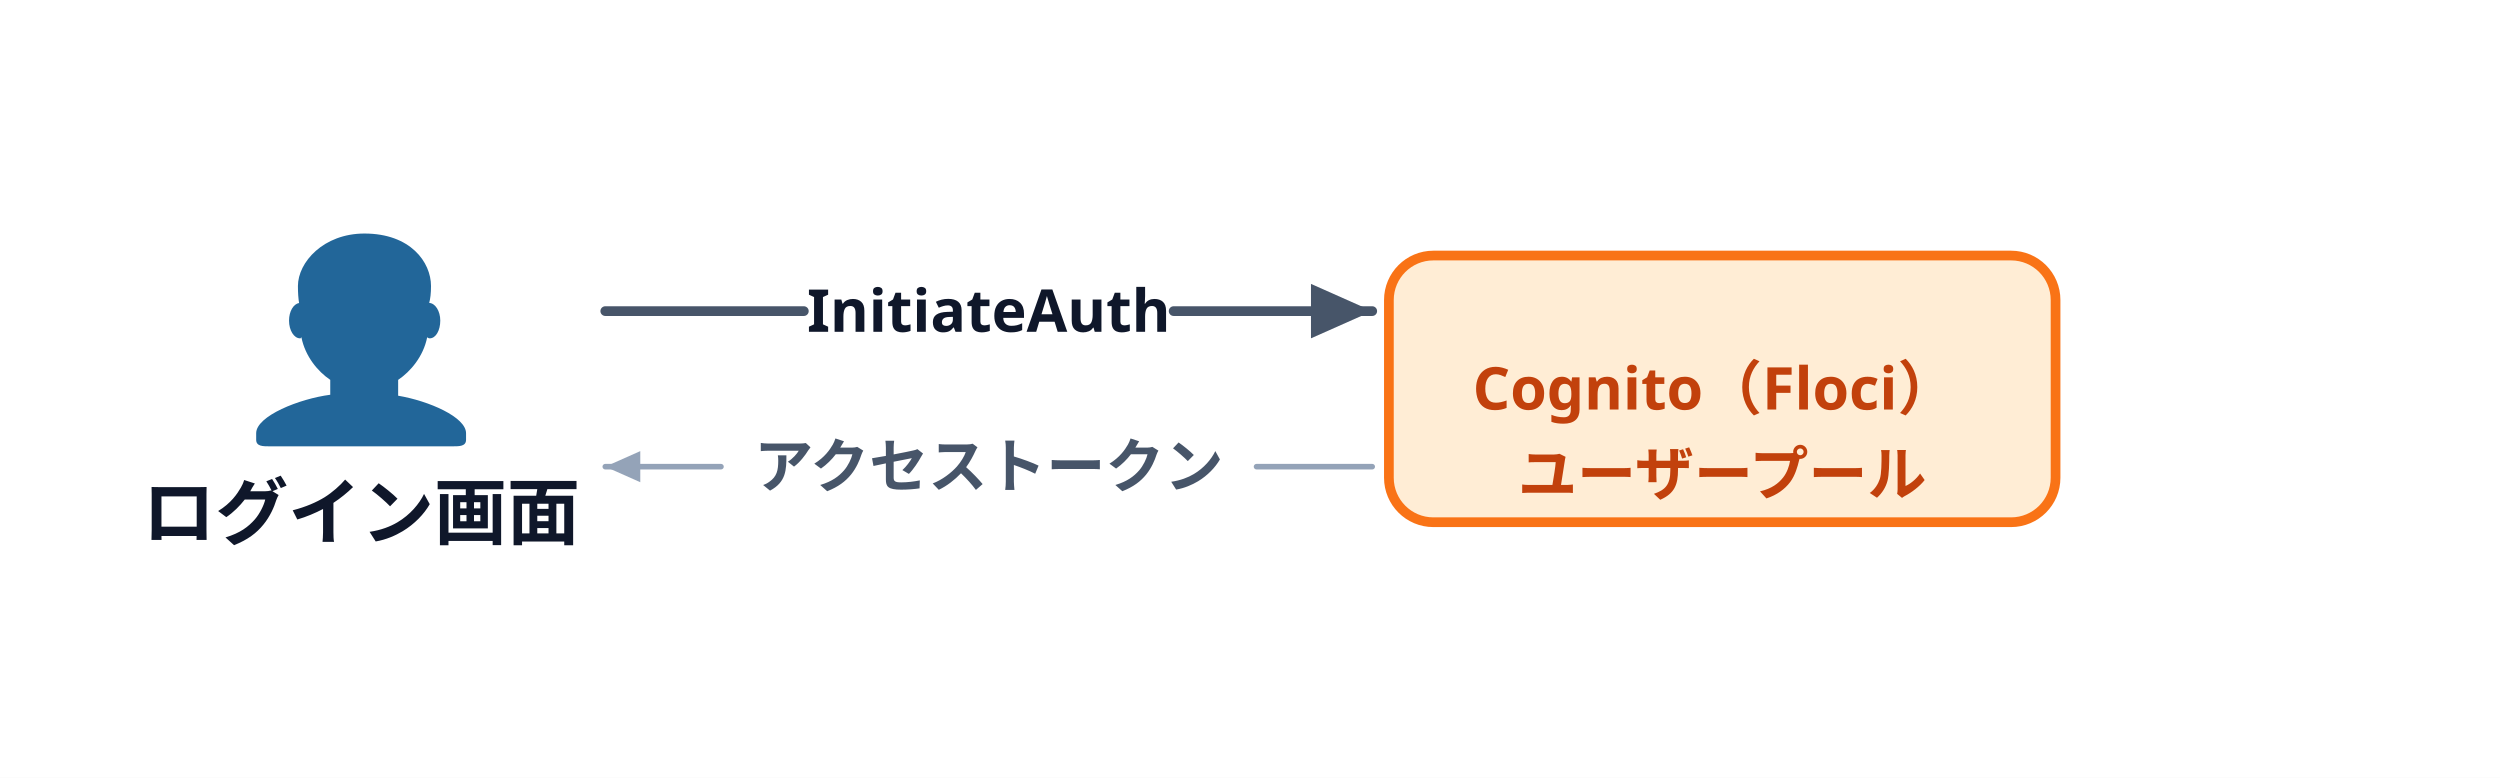
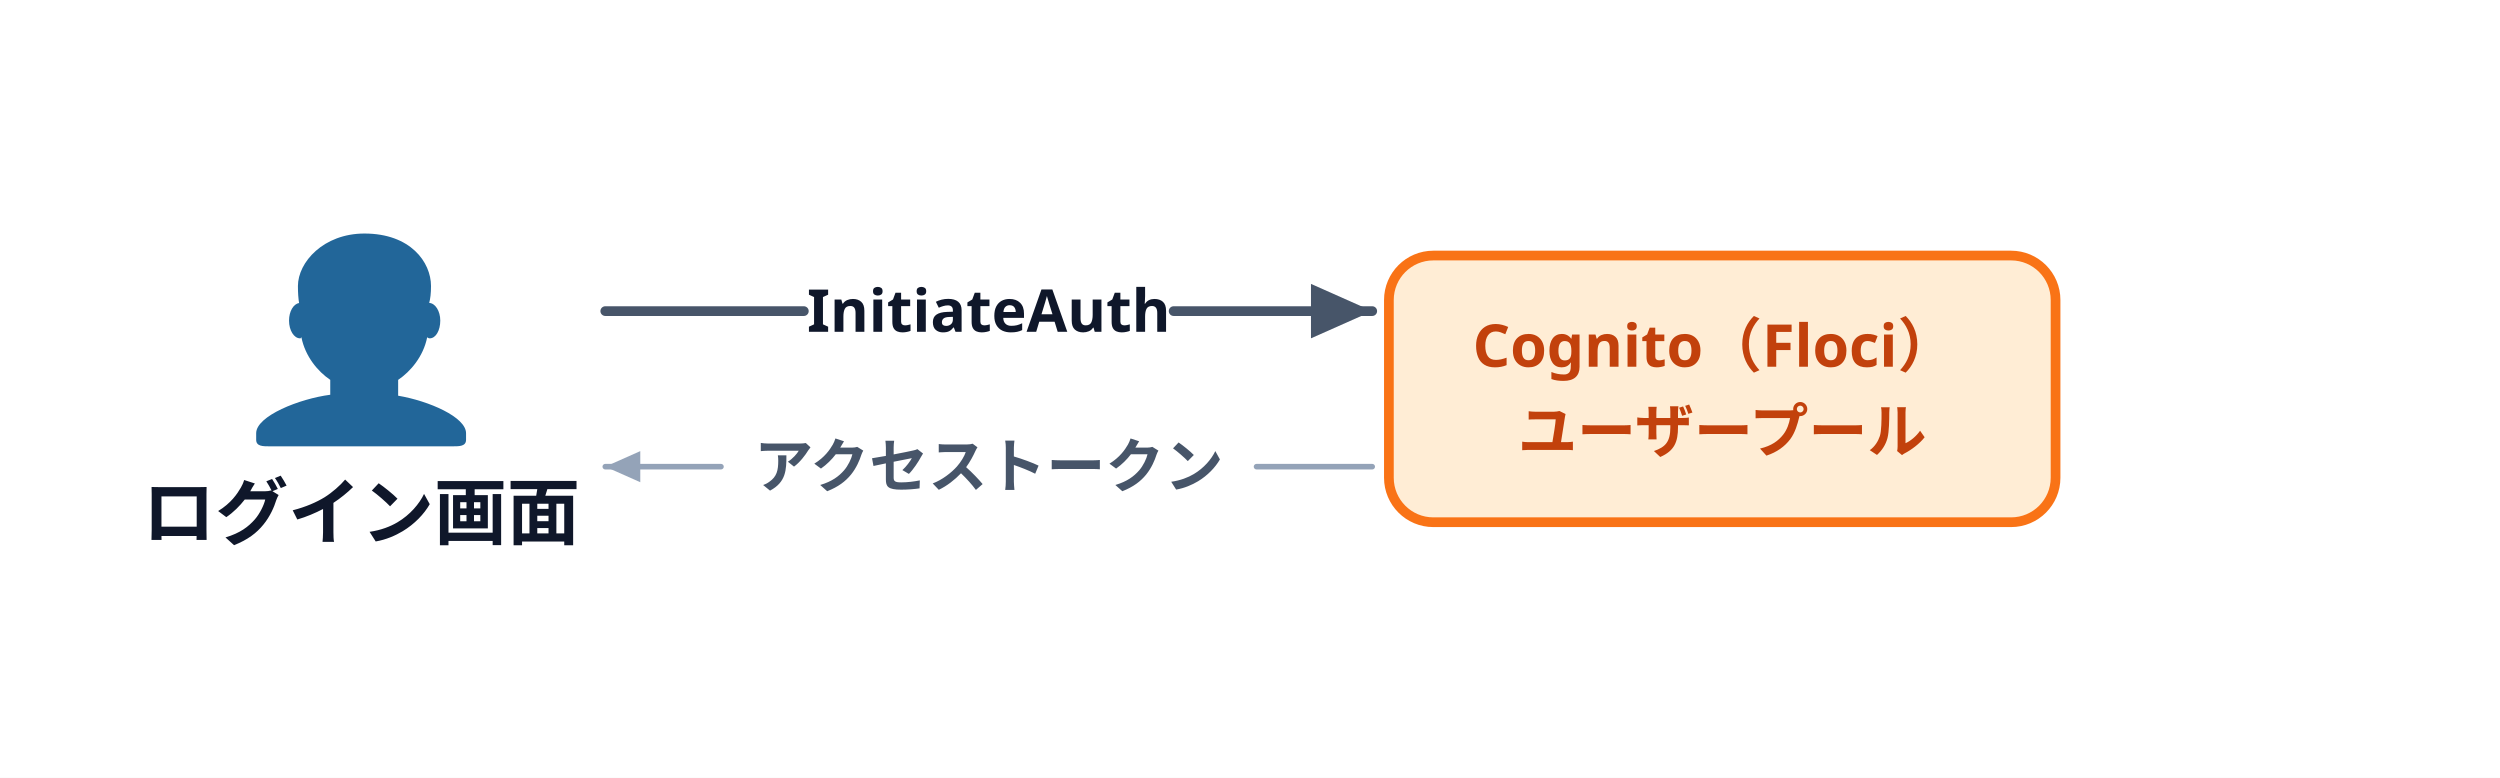
<svg xmlns="http://www.w3.org/2000/svg" width="900" height="280" viewBox="0 0 900 280" font-family="'Hiragino Sans','Noto Sans JP','Yu Gothic','Segoe UI',sans-serif">
  <defs>
    <marker id="aR" viewBox="0 0 10 10" refX="9" refY="5" markerWidth="7" markerHeight="7" orient="auto-start-reverse">
      <path d="M0 1 L9 5 L0 9 z" fill="#475569" />
    </marker>
    <marker id="aRsub" viewBox="0 0 10 10" refX="9" refY="5" markerWidth="7" markerHeight="7" orient="auto-start-reverse">
      <path d="M0 1 L9 5 L0 9 z" fill="#94a3b8" />
    </marker>
  </defs>
  <rect x="0" y="0" width="900" height="280" fill="#ffffff" />
  <svg x="90.0" y="82.9" width="80.0" height="80.0" viewBox="0 0 36 36">
    <path fill="#269" d="M24 26.799v-2.566c2-1.348 4.08-3.779 4.703-6.896.186.103.206.17.413.17.991 0 1.709-1.287 1.709-2.873 0-1.562-.823-2.827-1.794-2.865.187-.674.293-1.577.293-2.735C29.324 5.168 26 .527 18.541.527c-6.629 0-10.777 4.641-10.777 8.507 0 1.123.069 2.043.188 2.755-.911.137-1.629 1.352-1.629 2.845 0 1.587.804 2.873 1.796 2.873.206 0 .025-.067.209-.17C8.952 20.453 11 22.885 13 24.232v2.414c-5 .645-12 3.437-12 6.23v1.061C1 35 2.076 35 3.137 35h29.725C33.924 35 35 35 35 33.938v-1.061c0-2.615-6-5.225-11-6.078z" />
  </svg>
  <text x="130" y="193.925" text-anchor="middle" font-size="26.25" fill="#0f172a" font-weight="700">ログイン画面</text>
  <rect x="500" y="92" width="240" height="96" rx="16" fill="#ffedd5" stroke="#f97316" stroke-width="3.5" />
-   <text x="620" y="147.438" text-anchor="middle" font-size="21.25" fill="#c2410c" font-weight="600">
+   <text x="620" y="132.031" text-anchor="middle" font-size="21.25" fill="#c2410c" font-weight="600">
    <tspan x="620" dy="0">Cognito（Floci）</tspan>
    <tspan x="620" dy="30.812">ユーザープール</tspan>
  </text>
  <path d="M217.90 112.00 L289.38 112.00" fill="none" stroke="#475569" stroke-width="3.5" stroke-linecap="round" stroke-linejoin="round" />
  <path d="M422.51 112.00 L494.00 112.00" fill="none" stroke="#475569" stroke-width="3.5" stroke-linecap="round" stroke-linejoin="round" marker-end="url(#aR)" />
  <text x="355.95" y="119.438" text-anchor="middle" font-size="21.25" fill="#0f172a" font-weight="600">InitiateAuth</text>
  <path d="M494.00 168.00 L452.35 168.00" fill="none" stroke="#94a3b8" stroke-width="2.0" stroke-linecap="round" stroke-linejoin="round" />
  <path d="M259.55 168.00 L217.90 168.00" fill="none" stroke="#94a3b8" stroke-width="2.0" stroke-linecap="round" stroke-linejoin="round" marker-end="url(#aRsub)" />
  <text x="355.95" y="175.438" text-anchor="middle" font-size="21.25" fill="#475569" font-weight="600">アクセストークン</text>
</svg>
